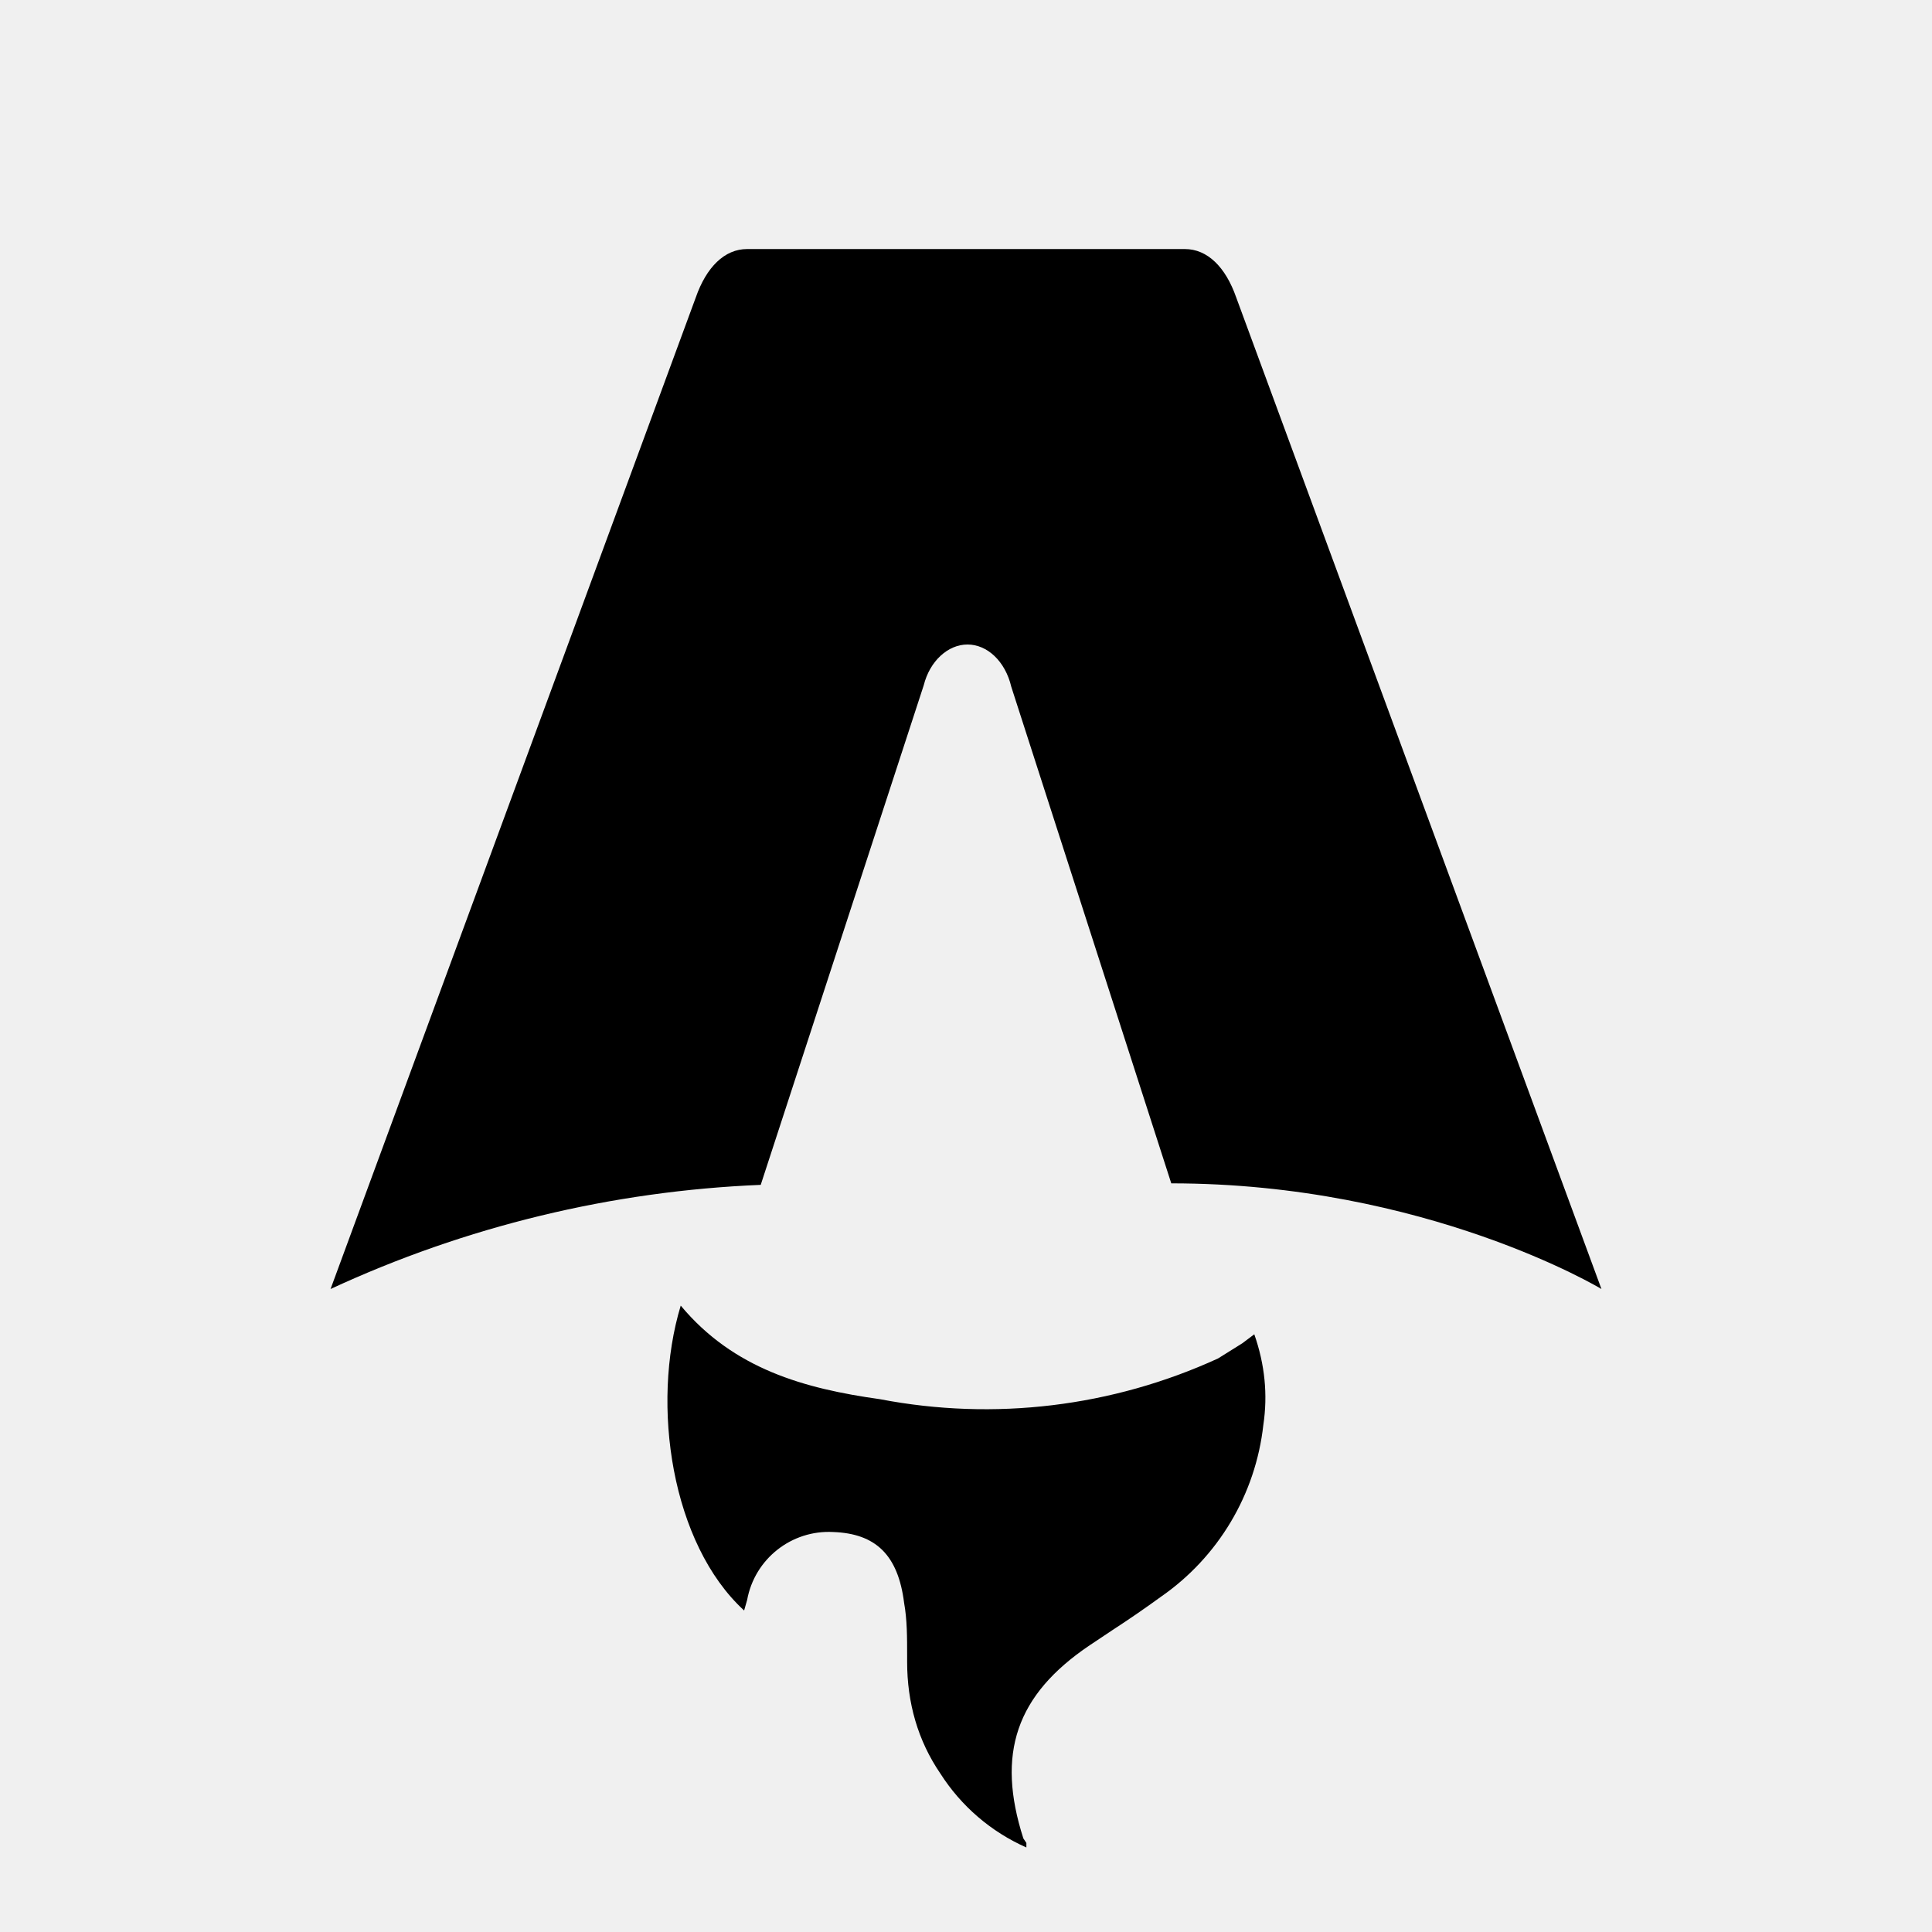
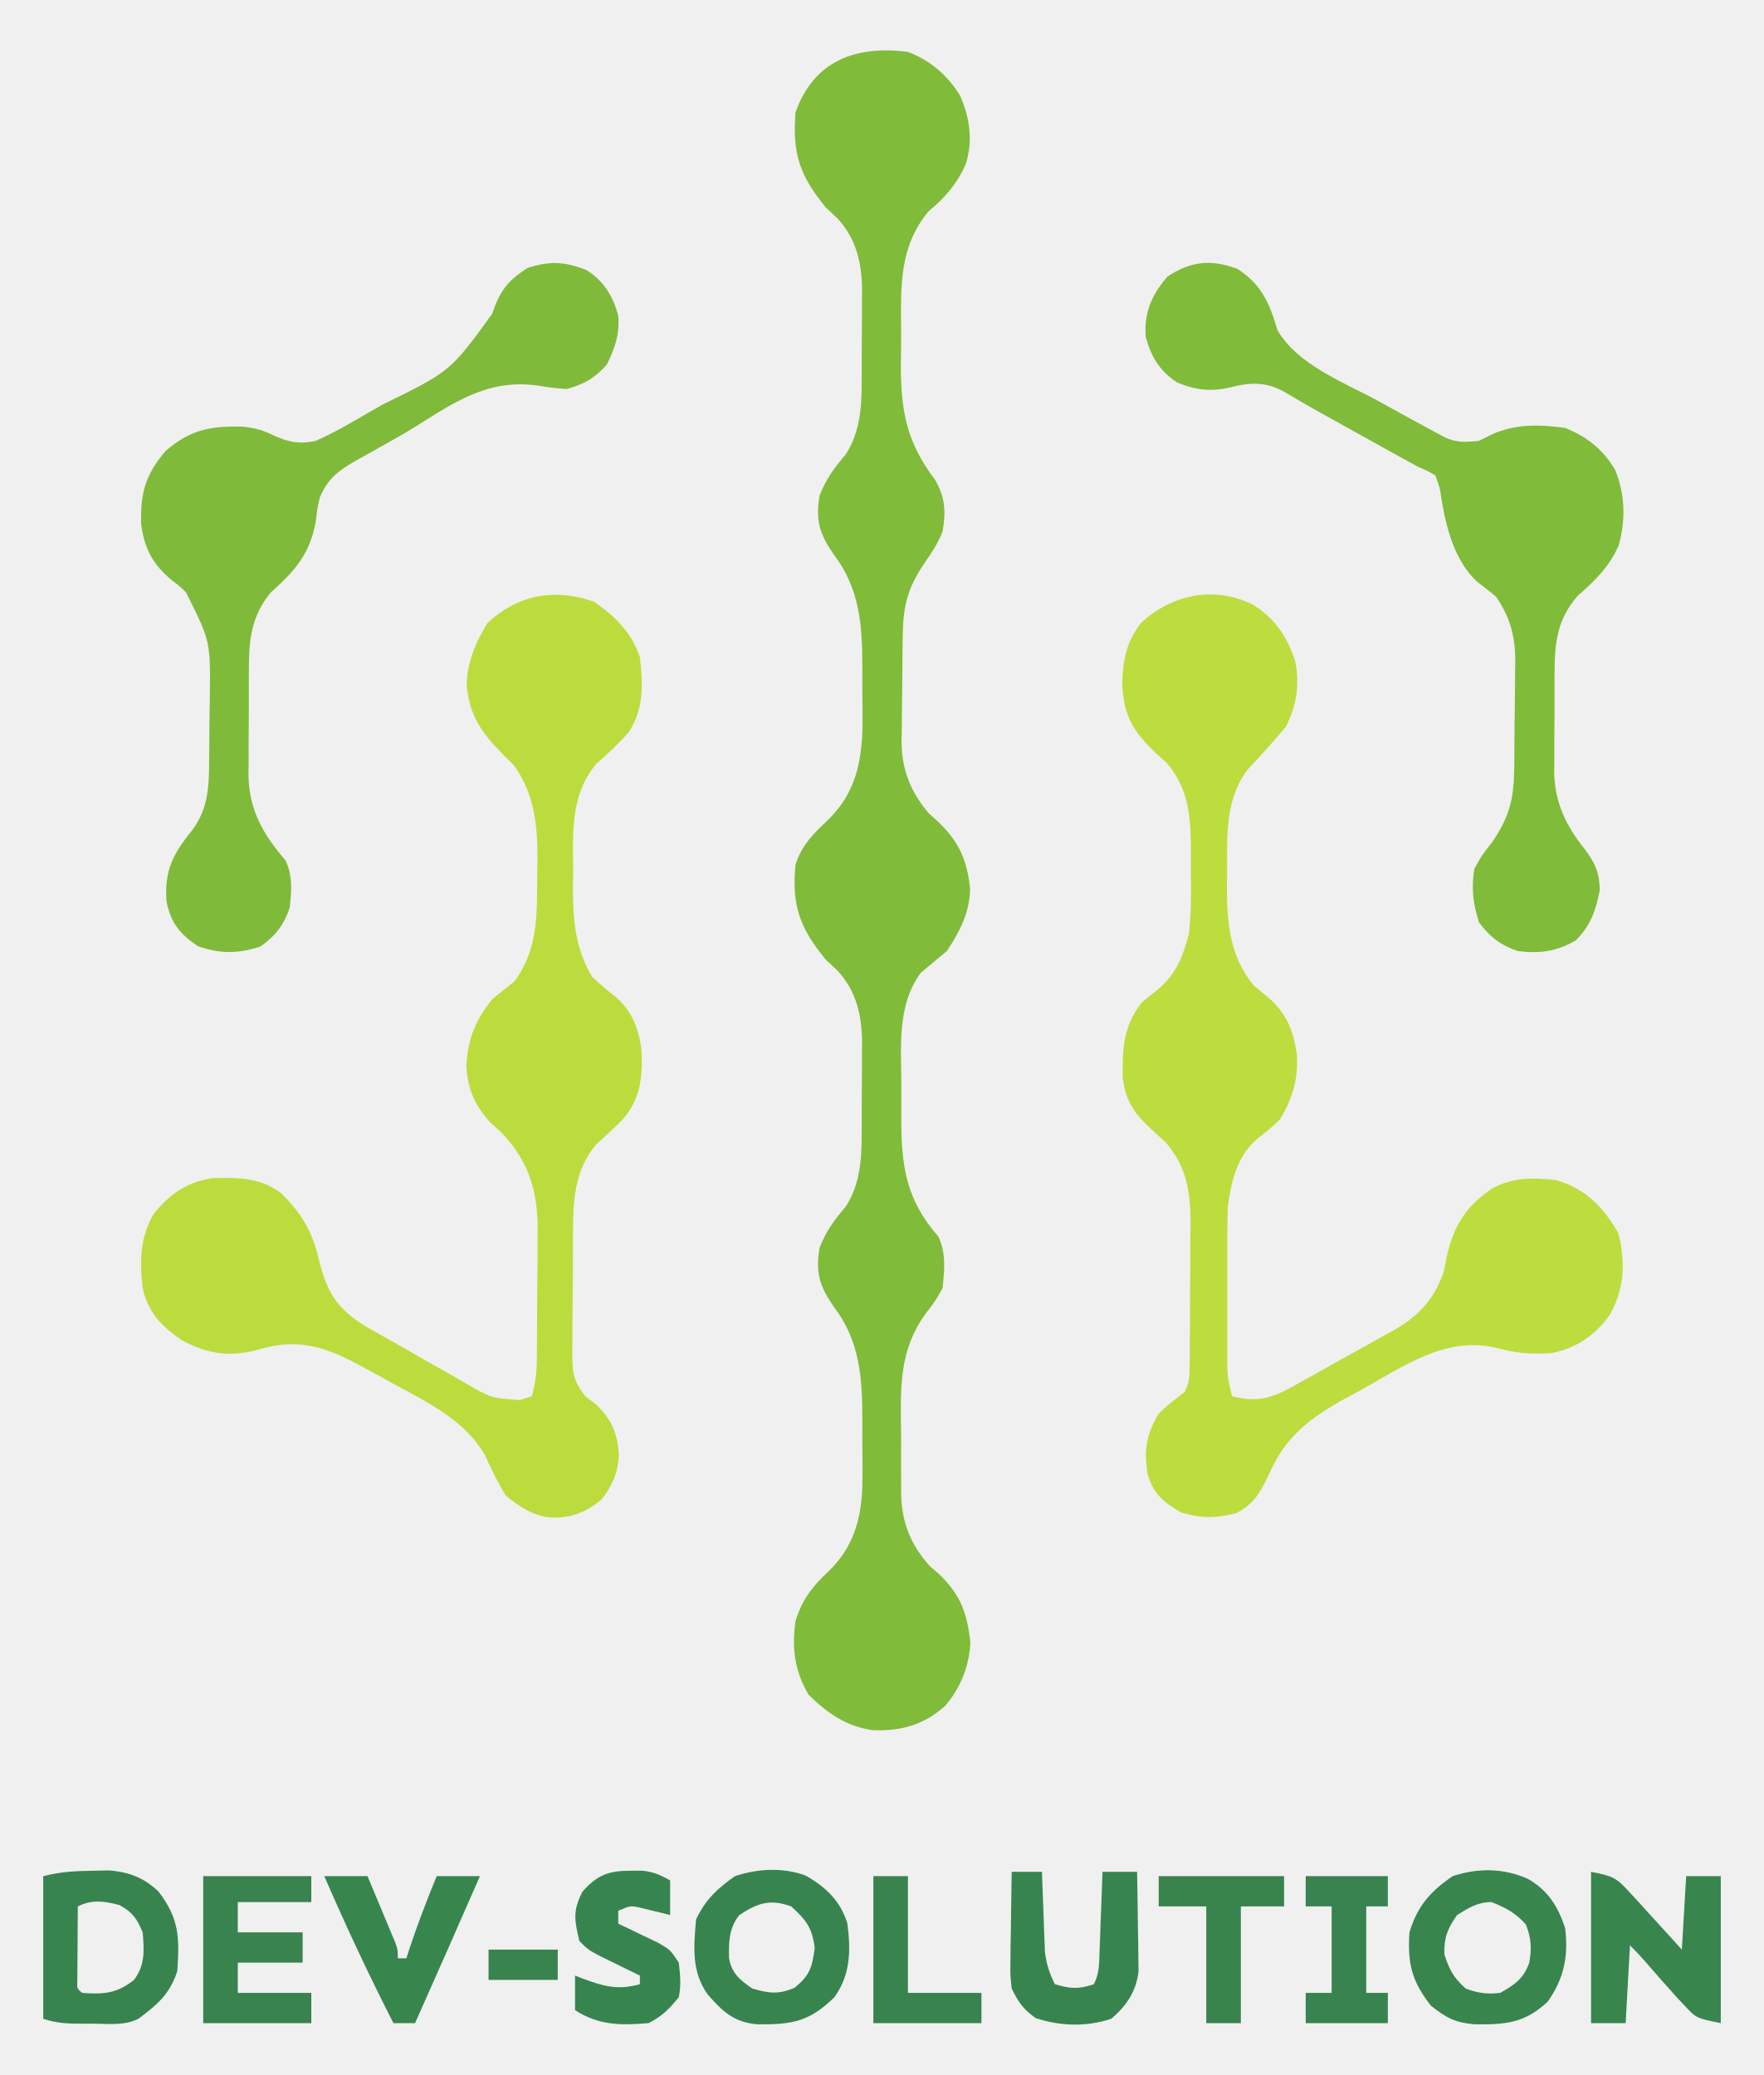
- <svg xmlns="http://www.w3.org/2000/svg" fill="none" viewBox="0 0 128 128">
-   <path d="M50.4 78.5a75.1 75.1 0 0 0-28.5 6.9l24.2-65.7c.7-2 1.9-3.2 3.4-3.2h29c1.5 0 2.7 1.2 3.4 3.2l24.2 65.7s-11.6-7-28.5-7L67 45.5c-.4-1.7-1.6-2.8-2.9-2.8-1.3 0-2.5 1.1-2.9 2.7L50.4 78.5Zm-1.1 28.2Zm-4.2-20.2c-2 6.6-.6 15.8 4.2 20.2a17.5 17.5 0 0 1 .2-.7 5.5 5.5 0 0 1 5.7-4.5c2.8.1 4.3 1.5 4.7 4.7.2 1.1.2 2.3.2 3.5v.4c0 2.7.7 5.2 2.2 7.4a13 13 0 0 0 5.7 4.9v-.3l-.2-.3c-1.8-5.6-.5-9.5 4.4-12.8l1.5-1a73 73 0 0 0 3.2-2.2 16 16 0 0 0 6.8-11.4c.3-2 .1-4-.6-6l-.8.6-1.6 1a37 37 0 0 1-22.4 2.7c-5-.7-9.7-2-13.2-6.2Z" />
-   <style>
-         path { fill: #000; }
-         @media (prefers-color-scheme: dark) {
-             path { fill: #FFF; }
-         }
-     </style>
+ <svg xmlns="http://www.w3.org/2000/svg" version="1.1" width="408" height="480">
+   <path d="M0 0 C5.176 1.978 9.032 5.32 12 10 C14.32 15.22 15.099 20.559 13.348 26.043 C11.294 30.6 8.605 33.682 4.781 36.871 C-2.052 45.038 -1.653 54.228 -1.576 64.365 C-1.563 66.929 -1.597 69.489 -1.635 72.053 C-1.685 82.933 -0.381 90.198 6.312 99.062 C8.644 103.12 8.8 106.424 8 111 C6.973 113.578 5.601 115.742 4 118 C-0.451 124.486 -1.165 128.617 -1.238 136.422 C-1.246 137.241 -1.254 138.06 -1.263 138.903 C-1.277 140.635 -1.287 142.366 -1.295 144.098 C-1.307 145.859 -1.327 147.62 -1.357 149.381 C-1.4 151.936 -1.416 154.491 -1.426 157.047 C-1.443 157.824 -1.461 158.602 -1.479 159.403 C-1.453 165.992 0.538 171.103 4.816 176.137 C5.393 176.648 5.969 177.16 6.562 177.688 C11.722 182.549 13.654 186.657 14.375 193.625 C14.294 199.069 11.979 203.535 9 208 C7.003 209.671 5.003 211.338 3 213 C-2.458 220.34 -1.608 229.745 -1.521 238.42 C-1.5 240.994 -1.521 243.566 -1.547 246.141 C-1.566 257.322 -0.641 265.305 7 274 C8.855 277.71 8.453 281.951 8 286 C6.312 289 6.312 289 4 292 C-1.955 300.284 -1.742 308.766 -1.597 318.55 C-1.562 321.127 -1.576 323.7 -1.596 326.277 C-1.589 327.938 -1.579 329.598 -1.566 331.258 C-1.574 332.396 -1.574 332.396 -1.581 333.556 C-1.439 340.119 0.612 345.36 5.035 350.25 C5.704 350.827 6.373 351.405 7.062 352 C12.161 356.861 13.669 361.021 14.438 367.938 C14.191 373.378 12.175 378.483 8.609 382.609 C3.696 387.005 -1.465 388.449 -7.988 388.25 C-14.074 387.494 -18.76 384.24 -23 380 C-26.248 374.478 -26.866 369.259 -26 363 C-24.551 358.205 -22.149 354.992 -18.5 351.625 C-12.79 346.144 -10.88 339.919 -10.547 332.06 C-10.488 329.11 -10.492 326.164 -10.533 323.214 C-10.562 320.938 -10.554 318.665 -10.541 316.389 C-10.554 306.712 -11.089 298.274 -17.125 290.312 C-20.443 285.551 -21.407 282.443 -20.438 276.625 C-18.924 272.809 -17.094 270.269 -14.438 267.188 C-10.999 261.955 -10.691 256.035 -10.699 249.941 C-10.695 249.193 -10.691 248.445 -10.686 247.675 C-10.681 246.102 -10.68 244.53 -10.684 242.958 C-10.687 240.572 -10.664 238.188 -10.639 235.803 C-10.636 234.266 -10.636 232.729 -10.637 231.191 C-10.628 230.489 -10.618 229.787 -10.609 229.063 C-10.666 222.815 -11.955 217.211 -16.312 212.5 C-17.199 211.675 -18.086 210.85 -19 210 C-24.964 202.728 -26.936 197.524 -26 188 C-24.588 183.575 -21.847 180.79 -18.5 177.688 C-12.223 171.548 -10.676 164.518 -10.504 155.902 C-10.491 153.672 -10.502 151.444 -10.533 149.214 C-10.562 146.938 -10.554 144.665 -10.541 142.389 C-10.554 132.712 -11.089 124.274 -17.125 116.312 C-20.443 111.551 -21.407 108.443 -20.438 102.625 C-18.924 98.809 -17.094 96.269 -14.438 93.188 C-10.999 87.955 -10.691 82.035 -10.699 75.941 C-10.695 75.193 -10.691 74.445 -10.686 73.675 C-10.681 72.102 -10.68 70.53 -10.684 68.958 C-10.687 66.572 -10.664 64.188 -10.639 61.803 C-10.636 60.266 -10.636 58.729 -10.637 57.191 C-10.628 56.489 -10.618 55.787 -10.609 55.063 C-10.666 48.815 -11.955 43.211 -16.312 38.5 C-17.199 37.675 -18.086 36.85 -19 36 C-25.018 28.662 -26.755 23.572 -26 14 C-21.738 1.888 -11.832 -1.529 0 0 Z " fill="#80BB3A" transform="translate(210,12)" />
+   <path d="M0 0 C5.279 3.092 8.122 7.359 10.086 13.066 C11.234 18.478 10.497 23.482 8 28.375 C5.231 31.712 2.345 34.915 -0.633 38.066 C-6.172 44.961 -5.619 53.724 -5.625 62.125 C-5.643 63.545 -5.643 63.545 -5.662 64.994 C-5.68 73.649 -5.089 81.405 0.562 88.312 C2.078 89.55 2.078 89.55 3.625 90.812 C8.103 94.623 9.591 98.365 10.5 104.062 C10.906 109.798 9.562 114.421 6.562 119.312 C4.881 120.986 3.13 122.386 1.242 123.82 C-3.311 127.865 -4.655 133.491 -5.438 139.312 C-5.577 142.378 -5.578 145.439 -5.57 148.508 C-5.571 149.378 -5.572 150.248 -5.573 151.144 C-5.574 152.974 -5.572 154.805 -5.568 156.635 C-5.563 159.435 -5.568 162.235 -5.574 165.035 C-5.574 166.818 -5.572 168.6 -5.57 170.383 C-5.572 171.218 -5.574 172.054 -5.576 172.915 C-5.573 173.696 -5.57 174.477 -5.567 175.282 C-5.566 175.965 -5.565 176.649 -5.564 177.353 C-5.429 179.44 -5.003 181.303 -4.438 183.312 C2.164 185.037 5.655 183.307 11.438 180 C12.258 179.546 13.079 179.093 13.924 178.626 C15.63 177.677 17.331 176.719 19.027 175.753 C21.473 174.363 23.937 173.011 26.406 171.664 C27.918 170.82 29.428 169.974 30.938 169.125 C31.632 168.746 32.327 168.368 33.042 167.977 C38.846 164.622 42.48 160.652 44.566 154.215 C44.751 153.236 44.935 152.258 45.125 151.25 C46.732 144.061 49.399 139.522 55.562 135.312 C60.238 132.641 65.328 132.674 70.562 133.312 C77.417 135.407 81.31 139.451 84.875 145.562 C86.558 152.293 86.314 158.483 82.828 164.559 C79.435 169.261 75.267 172.058 69.562 173.312 C65.214 173.593 61.693 173.448 57.5 172.312 C45.145 168.995 35.4 176.305 24.875 182.125 C23.223 183.012 23.223 183.012 21.537 183.916 C13.346 188.449 7.756 192.783 4 201.5 C2.065 205.516 0.642 208.18 -3.438 210.312 C-8.116 211.566 -11.586 211.564 -16.25 210.188 C-20.293 207.809 -22.736 205.885 -24.004 201.234 C-24.878 195.824 -24.304 192.12 -21.438 187.312 C-19.539 185.453 -17.561 183.928 -15.438 182.312 C-14.283 180.003 -14.299 178.652 -14.276 176.082 C-14.267 175.207 -14.257 174.332 -14.247 173.43 C-14.243 172.481 -14.239 171.532 -14.234 170.555 C-14.229 169.578 -14.223 168.601 -14.217 167.594 C-14.208 165.521 -14.201 163.448 -14.197 161.375 C-14.188 158.221 -14.157 155.068 -14.125 151.914 C-14.118 149.898 -14.113 147.883 -14.109 145.867 C-14.091 144.462 -14.091 144.462 -14.072 143.029 C-14.096 135.876 -15.02 130.114 -19.848 124.52 C-21.161 123.334 -21.161 123.334 -22.5 122.125 C-26.87 118.153 -29.07 115.41 -29.773 109.48 C-29.859 102.916 -29.577 97.622 -25.438 92.312 C-24.3 91.32 -23.131 90.362 -21.938 89.438 C-17.483 85.87 -15.873 81.762 -14.438 76.312 C-13.913 71.423 -13.922 66.6 -14 61.688 C-13.993 60.416 -13.986 59.145 -13.979 57.836 C-14.033 49.777 -14.179 43.15 -19.594 36.773 C-20.367 36.085 -21.141 35.397 -21.938 34.688 C-27.357 29.497 -29.552 26.032 -29.875 18.438 C-29.711 12.937 -28.909 8.672 -25.438 4.312 C-18.355 -2.126 -8.922 -4.159 0 0 Z " fill="#BDDC3E" transform="translate(289.4375,139.6875)" />
+   <path d="M0 0 C4.985 3.442 8.626 7.026 10.625 12.812 C11.329 18.973 11.608 24.887 8.035 30.176 C5.737 32.843 3.177 35.213 0.527 37.527 C-5.481 44.744 -4.862 53.263 -4.812 62.188 C-4.832 63.451 -4.852 64.714 -4.873 66.016 C-4.869 73.547 -4.361 80.249 -0.375 86.812 C1.318 88.476 3.067 89.892 4.941 91.344 C8.829 94.736 10.352 98.703 11.004 103.746 C11.249 110.089 10.837 114.923 6.625 119.812 C4.636 121.777 2.633 123.688 0.527 125.527 C-4.573 131.655 -4.842 138.645 -4.844 146.262 C-4.851 147.237 -4.859 148.213 -4.867 149.218 C-4.878 151.268 -4.88 153.318 -4.876 155.367 C-4.875 158.502 -4.917 161.634 -4.961 164.768 C-4.966 166.766 -4.969 168.764 -4.969 170.762 C-4.985 171.695 -5.002 172.629 -5.018 173.59 C-4.97 178.153 -4.914 180.14 -1.979 183.8 C-1.119 184.464 -0.26 185.128 0.625 185.812 C4.265 189.453 5.45 192.426 5.777 197.469 C5.51 201.58 4.237 204.635 1.625 207.812 C-2.082 210.791 -5.735 212.169 -10.5 211.812 C-14.464 211.268 -17.267 209.254 -20.375 206.812 C-22.321 203.668 -23.807 200.449 -25.371 197.102 C-30.201 189.175 -38.269 185.341 -46.219 181.006 C-48.074 179.994 -49.921 178.968 -51.768 177.939 C-60.31 173.227 -67.041 170.003 -76.875 172.812 C-83.815 174.795 -88.927 174.275 -95.375 170.812 C-100.05 167.576 -103.102 164.418 -104.375 158.812 C-105.115 152.697 -105.018 147.004 -101.812 141.605 C-98.079 136.949 -94.07 134.203 -88.109 133.34 C-82.3 133.187 -77.154 133.199 -72.375 136.812 C-67.432 141.66 -65.03 145.912 -63.5 152.688 C-61.654 159.882 -59.418 163.443 -53.125 167.438 C-51.32 168.476 -49.514 169.511 -47.692 170.52 C-44.921 172.066 -42.178 173.659 -39.43 175.246 C-37.288 176.458 -35.145 177.668 -33 178.875 C-31.966 179.472 -30.932 180.069 -29.866 180.684 C-23.869 184.201 -23.869 184.201 -17.148 184.684 C-16.233 184.396 -15.318 184.109 -14.375 183.812 C-13.591 181.029 -13.242 178.535 -13.214 175.646 C-13.204 174.834 -13.195 174.023 -13.185 173.187 C-13.181 172.317 -13.176 171.447 -13.172 170.551 C-13.166 169.646 -13.16 168.74 -13.155 167.808 C-13.145 165.892 -13.139 163.976 -13.135 162.061 C-13.125 159.153 -13.094 156.246 -13.062 153.338 C-13.056 151.471 -13.051 149.605 -13.047 147.738 C-13.028 146.449 -13.028 146.449 -13.009 145.133 C-13.042 136.158 -15.156 129.328 -21.375 122.812 C-22.241 122.029 -23.108 121.245 -24 120.438 C-27.587 116.473 -29.218 112.718 -29.508 107.355 C-29.184 101.152 -27.359 96.578 -23.375 91.812 C-21.712 90.474 -20.046 89.141 -18.375 87.812 C-12.81 80.275 -13.169 72.098 -13.125 63.062 C-13.104 62.029 -13.084 60.995 -13.062 59.93 C-13.022 51.848 -13.697 44.523 -18.531 37.824 C-19.691 36.674 -19.691 36.674 -20.875 35.5 C-25.902 30.432 -28.855 26.397 -29.441 19.219 C-29.295 13.916 -27.384 9.495 -24.688 5 C-17.685 -1.624 -9.131 -3.213 0 0 Z " fill="#BCDC3E" transform="translate(137.375,139.1875)" />
+   <path d="M0 0 C5.655 3.644 7.438 7.977 9.297 14.215 C13.99 22.259 24.642 26.242 32.562 30.562 C33.793 31.24 35.024 31.919 36.254 32.598 C39.433 34.348 42.616 36.093 45.812 37.812 C46.539 38.203 47.265 38.594 48.013 38.997 C50.76 40.242 52.823 40.106 55.812 39.812 C56.823 39.318 57.834 38.822 58.875 38.312 C64.264 35.839 70.037 35.967 75.812 36.812 C80.866 38.809 84.593 41.815 87.375 46.5 C89.706 52.118 89.844 58.181 88.188 64.012 C86.042 68.887 82.683 72.179 78.715 75.66 C73.969 81.03 73.353 86.662 73.379 93.527 C73.374 94.342 73.368 95.156 73.363 95.996 C73.357 97.709 73.358 99.423 73.366 101.136 C73.375 103.74 73.346 106.34 73.314 108.943 C73.313 110.617 73.313 112.291 73.316 113.965 C73.305 114.733 73.294 115.501 73.282 116.292 C73.373 123.399 76.041 128.951 80.5 134.438 C82.794 137.59 83.812 139.806 83.812 143.812 C82.878 148.502 81.728 151.897 78.312 155.312 C73.946 157.932 69.814 158.464 64.812 157.812 C60.91 156.46 58.314 154.508 55.875 151.125 C54.514 146.881 54.089 143.225 54.812 138.812 C56.562 135.625 56.562 135.625 58.812 132.812 C63.072 126.606 63.985 122.494 64.051 115.051 C64.063 113.754 64.063 113.754 64.075 112.431 C64.089 110.599 64.1 108.767 64.108 106.936 C64.125 104.153 64.169 101.371 64.213 98.588 C64.223 96.805 64.232 95.021 64.238 93.238 C64.265 92.002 64.265 92.002 64.291 90.741 C64.27 85.017 63.111 80.559 59.812 75.812 C58.332 74.615 56.85 73.419 55.332 72.27 C50.147 67.298 48.273 59.802 47.172 52.941 C46.839 50.634 46.839 50.634 45.812 47.812 C44.061 46.753 44.061 46.753 41.812 45.812 C39.791 44.709 37.775 43.596 35.762 42.477 C35.185 42.156 34.608 41.835 34.013 41.505 C32.795 40.828 31.577 40.15 30.36 39.473 C28.517 38.447 26.674 37.423 24.83 36.398 C24.236 36.068 23.642 35.738 23.03 35.397 C21.301 34.436 19.572 33.476 17.843 32.515 C15.434 31.162 13.058 29.773 10.688 28.355 C6.662 26.195 3.209 26.213 -1.188 27.312 C-5.889 28.488 -9.402 28.132 -13.875 26.312 C-17.898 23.734 -19.925 20.381 -21.188 15.812 C-21.607 10.206 -19.858 6.078 -16.188 1.812 C-10.798 -1.78 -6.068 -2.261 0 0 Z " fill="#80BB3A" transform="translate(286.1875,62.1875)" />
+   <path d="M0 0 C4.023 2.579 6.05 5.932 7.312 10.5 C7.638 14.849 6.597 17.919 4.688 21.812 C1.941 24.921 -0.719 26.468 -4.688 27.5 C-6.574 27.341 -8.465 27.174 -10.33 26.847 C-21.956 24.875 -29.645 29.884 -39.207 35.953 C-41.644 37.473 -44.117 38.891 -46.629 40.285 C-48.169 41.148 -49.71 42.012 -51.25 42.875 C-51.958 43.267 -52.667 43.658 -53.396 44.062 C-57.339 46.347 -59.829 48.165 -61.688 52.5 C-62.319 55.181 -62.319 55.181 -62.625 57.938 C-63.872 65.451 -67.448 69.559 -73.004 74.496 C-77.648 80.023 -78.146 85.729 -78.121 92.652 C-78.129 93.941 -78.129 93.941 -78.137 95.255 C-78.143 97.063 -78.142 98.871 -78.134 100.678 C-78.125 103.426 -78.154 106.172 -78.186 108.92 C-78.187 110.685 -78.187 112.45 -78.184 114.215 C-78.195 115.027 -78.206 115.838 -78.218 116.675 C-78.119 124.821 -74.912 130.375 -69.688 136.5 C-67.945 139.985 -68.245 143.689 -68.688 147.5 C-70.015 151.466 -71.986 154.006 -75.438 156.438 C-80.683 158.152 -84.716 158.182 -89.938 156.375 C-94.063 153.562 -96.195 151.007 -97.176 146.016 C-97.679 139.034 -95.775 135.155 -91.414 129.789 C-87.677 124.834 -87.358 120.105 -87.316 114.051 C-87.307 113.238 -87.298 112.425 -87.289 111.588 C-87.275 109.871 -87.266 108.154 -87.262 106.437 C-87.25 103.838 -87.201 101.241 -87.15 98.643 C-87.012 85.807 -87.012 85.807 -92.688 74.5 C-94.17 73.078 -94.17 73.078 -95.75 71.875 C-100.235 68.249 -102.309 64.492 -103.035 58.75 C-103.257 51.651 -102.072 47.271 -97.375 41.812 C-91.596 36.84 -87.066 36.029 -79.586 36.195 C-76.975 36.47 -75.218 36.887 -72.875 38 C-69.185 39.736 -66.641 40.322 -62.688 39.5 C-58.425 37.619 -54.452 35.293 -50.438 32.938 C-49.369 32.328 -48.3 31.719 -47.199 31.092 C-31.511 23.402 -31.511 23.402 -21.875 10.125 C-20.057 4.838 -18.381 2.496 -13.688 -0.5 C-8.626 -2.187 -4.953 -2.015 0 0 Z " fill="#80BA3A" transform="translate(135.6875,62.5)" />
+   <path d="M0 0 C4.667 2.65 6.945 6.336 8.625 11.375 C9.409 17.889 8.414 22.973 4.625 28.375 C-0.692 33.433 -5.271 33.729 -12.359 33.652 C-16.825 33.242 -18.853 32.163 -22.375 29.375 C-26.861 23.709 -27.86 19.534 -27.375 12.375 C-25.572 6.33 -22.499 2.845 -17.375 -0.625 C-11.621 -2.543 -5.569 -2.518 0 0 Z M-16.375 8.375 C-18.602 11.608 -19.393 13.507 -19.312 17.438 C-18.175 21.002 -17.174 22.863 -14.375 25.375 C-11.625 26.436 -9.301 26.74 -6.375 26.375 C-3.057 24.505 -0.997 23.111 0.32 19.434 C0.931 16.01 0.8 13.839 -0.438 10.562 C-2.812 7.881 -5.072 6.71 -8.375 5.375 C-11.627 5.375 -13.632 6.696 -16.375 8.375 Z " fill="#38854E" transform="translate(353.375,434.625)" />
+   <path d="M0 0 C1.286 -0.026 2.573 -0.052 3.898 -0.078 C8.553 0.332 11.833 1.578 15.27 4.785 C20.075 11.069 20.179 15.415 19.625 23.25 C17.889 28.555 14.98 31.007 10.625 34.25 C7.359 35.883 3.772 35.393 0.188 35.375 C-0.589 35.379 -1.366 35.383 -2.166 35.387 C-5.486 35.381 -8.205 35.307 -11.375 34.25 C-11.375 23.36 -11.375 12.47 -11.375 1.25 C-7.399 0.256 -4.087 0.049 0 0 Z M-3.375 8.25 C-3.404 11.396 -3.422 14.542 -3.438 17.688 C-3.446 18.585 -3.454 19.483 -3.463 20.408 C-3.466 21.262 -3.469 22.116 -3.473 22.996 C-3.478 23.787 -3.483 24.578 -3.489 25.392 C-3.58 27.266 -3.58 27.266 -2.375 28.25 C2.59 28.632 5.684 28.403 9.625 25.25 C12.191 21.828 11.989 18.404 11.625 14.25 C10.256 11.008 9.335 9.642 6.25 7.938 C2.739 7.018 -0.072 6.598 -3.375 8.25 Z " fill="#38844E" transform="translate(21.375,432.75)" />
+   <path d="M0 0 C4.664 2.674 8.086 5.897 9.641 11.129 C10.427 17.337 10.382 22.891 6.641 28.129 C0.826 33.819 -3.168 34.481 -11.152 34.41 C-16.654 33.928 -19.151 31.501 -22.672 27.504 C-26.469 22.16 -25.919 16.509 -25.359 10.129 C-23.225 5.622 -20.441 2.955 -16.359 0.129 C-11.094 -1.626 -5.263 -1.943 0 0 Z M-15.359 9.129 C-17.744 12.056 -17.845 15.441 -17.734 19.16 C-17.058 22.709 -15.228 24.115 -12.359 26.129 C-8.418 27.255 -6.341 27.543 -2.547 25.941 C0.927 23.063 1.499 21.219 2.078 16.754 C1.513 12.069 0.099 10.287 -3.359 7.129 C-8.238 5.364 -11.094 6.318 -15.359 9.129 Z " fill="#38844E" transform="translate(186.3594,433.8711)" />
+   <path d="M0 0 C5.098 1.02 5.749 1.261 8.988 4.816 C9.694 5.58 10.4 6.344 11.127 7.131 C11.848 7.933 12.569 8.736 13.312 9.562 C14.053 10.369 14.794 11.175 15.557 12.006 C17.381 13.995 19.192 15.996 21 18 C21.33 12.39 21.66 6.78 22 1 C24.64 1 27.28 1 30 1 C30 12.22 30 23.44 30 35 C24.367 33.873 24.367 33.873 21.625 30.938 C21.036 30.314 20.447 29.69 19.84 29.047 C17.359 26.287 14.898 23.515 12.48 20.699 C11.368 19.423 10.197 18.197 9 17 C8.67 22.94 8.34 28.88 8 35 C5.36 35 2.72 35 0 35 C0 23.45 0 11.9 0 0 Z " fill="#38854E" transform="translate(368,433)" />
+   <path d="M0 0 C8.25 0 16.5 0 25 0 C25 1.98 25 3.96 25 6 C19.39 6 13.78 6 8 6 C8 8.31 8 10.62 8 13 C12.95 13 17.9 13 23 13 C23 15.31 23 17.62 23 20 C18.05 20 13.1 20 8 20 C8 22.31 8 24.62 8 27 C13.61 27 19.22 27 25 27 C25 29.31 25 31.62 25 34 C16.75 34 8.5 34 0 34 C0 22.78 0 11.56 0 0 Z " fill="#39834E" transform="translate(47,434)" />
+   <path d="M0 0 C2.31 0 4.62 0 7 0 C7.02 0.61 7.04 1.22 7.06 1.848 C7.156 4.629 7.265 7.408 7.375 10.188 C7.406 11.147 7.437 12.107 7.469 13.096 C7.507 14.027 7.546 14.958 7.586 15.918 C7.617 16.772 7.649 17.625 7.681 18.505 C8.041 21.32 8.695 23.478 10 26 C13.594 27.07 15.427 27.191 19 26 C20.286 23.428 20.21 21.431 20.316 18.555 C20.358 17.478 20.4 16.402 20.443 15.293 C20.483 14.165 20.522 13.037 20.562 11.875 C20.606 10.739 20.649 9.604 20.693 8.434 C20.8 5.623 20.902 2.811 21 0 C23.64 0 26.28 0 29 0 C29.087 4.229 29.14 8.458 29.188 12.688 C29.213 13.886 29.238 15.084 29.264 16.318 C29.273 17.475 29.283 18.632 29.293 19.824 C29.309 20.887 29.324 21.95 29.341 23.046 C28.812 27.634 26.525 31.062 23 34 C17.299 35.9 11.165 35.735 5.5 33.812 C2.628 31.73 1.553 30.178 0 27 C-0.341 23.954 -0.341 23.954 -0.293 20.605 C-0.283 19.403 -0.274 18.201 -0.264 16.963 C-0.239 15.717 -0.213 14.471 -0.188 13.188 C-0.174 11.922 -0.16 10.657 -0.146 9.354 C-0.111 6.235 -0.062 3.118 0 0 Z " fill="#38844F" transform="translate(234,433)" />
+   <path d="M0 0 C1.268 -0.008 1.268 -0.008 2.562 -0.016 C5.135 0.265 6.78 0.955 9 2.25 C9 4.89 9 7.53 9 10.25 C8.385 10.094 7.77 9.938 7.137 9.777 C6.328 9.583 5.52 9.388 4.688 9.188 C3.887 8.99 3.086 8.793 2.262 8.59 C-0.16 8.051 -0.16 8.051 -3 9.25 C-3 10.24 -3 11.23 -3 12.25 C-2.157 12.648 -1.314 13.047 -0.445 13.457 C1.198 14.252 1.198 14.252 2.875 15.062 C3.966 15.585 5.056 16.107 6.18 16.645 C9 18.25 9 18.25 11 21.25 C11.341 24.267 11.572 26.344 11 29.25 C8.824 31.941 7.089 33.705 4 35.25 C-2.331 35.788 -7.512 35.81 -13 32.25 C-13 29.61 -13 26.97 -13 24.25 C-12.42 24.478 -11.84 24.706 -11.242 24.941 C-6.425 26.714 -3.115 27.693 2 26.25 C2 25.59 2 24.93 2 24.25 C1.157 23.84 0.314 23.43 -0.555 23.008 C-1.65 22.469 -2.746 21.93 -3.875 21.375 C-5.511 20.574 -5.511 20.574 -7.18 19.758 C-10 18.25 -10 18.25 -12 16.25 C-13.133 11.393 -13.567 9.385 -11.312 4.875 C-7.845 0.939 -5.203 -0.032 0 0 Z " fill="#37854E" transform="translate(146,432.75)" />
+   <path d="M0 0 C3.3 0 6.6 0 10 0 C11.171 2.79 12.337 5.582 13.5 8.375 C13.834 9.169 14.168 9.963 14.512 10.781 C14.828 11.542 15.143 12.302 15.469 13.086 C15.762 13.788 16.055 14.489 16.357 15.212 C17 17 17 17 17 19 C17.66 19 18.32 19 19 19 C19.17 18.466 19.34 17.933 19.516 17.383 C21.436 11.479 23.652 5.747 26 0 C29.3 0 32.6 0 36 0 C31.049 11.355 26.042 22.685 21 34 C19.35 34 17.7 34 16 34 C10.277 22.827 5.009 11.51 0 0 Z " fill="#37864D" transform="translate(75,434)" />
+   <path d="M0 0 C6.27 0 12.54 0 19 0 C19 2.31 19 4.62 19 7 C17.35 7 15.7 7 14 7 C14 13.6 14 20.2 14 27 C15.65 27 17.3 27 19 27 C19 29.31 19 31.62 19 34 C12.73 34 6.46 34 0 34 C0 31.69 0 29.38 0 27 C1.98 27 3.96 27 6 27 C6 20.4 6 13.8 6 7 C4.02 7 2.04 7 0 7 C0 4.69 0 2.38 0 0 Z " fill="#38834F" transform="translate(302,434)" />
+   <path d="M0 0 C9.57 0 19.14 0 29 0 C29 2.31 29 4.62 29 7 C25.7 7 22.4 7 19 7 C19 15.91 19 24.82 19 34 C16.36 34 13.72 34 11 34 C11 25.09 11 16.18 11 7 C7.37 7 3.74 7 0 7 C0 4.69 0 2.38 0 0 Z " fill="#39834D" transform="translate(268,434)" />
+   <path d="M0 0 C2.64 0 5.28 0 8 0 C8 8.91 8 17.82 8 27 C13.61 27 19.22 27 25 27 C25 29.31 25 31.62 25 34 C16.75 34 8.5 34 0 34 C0 22.78 0 11.56 0 0 Z " fill="#39834F" transform="translate(202,434)" />
+   <path d="M0 0 C5.28 0 10.56 0 16 0 C16 2.31 16 4.62 16 7 C10.72 7 5.44 7 0 7 C0 4.69 0 2.38 0 0 Z " fill="#39834F" transform="translate(113,451)" />
</svg>
